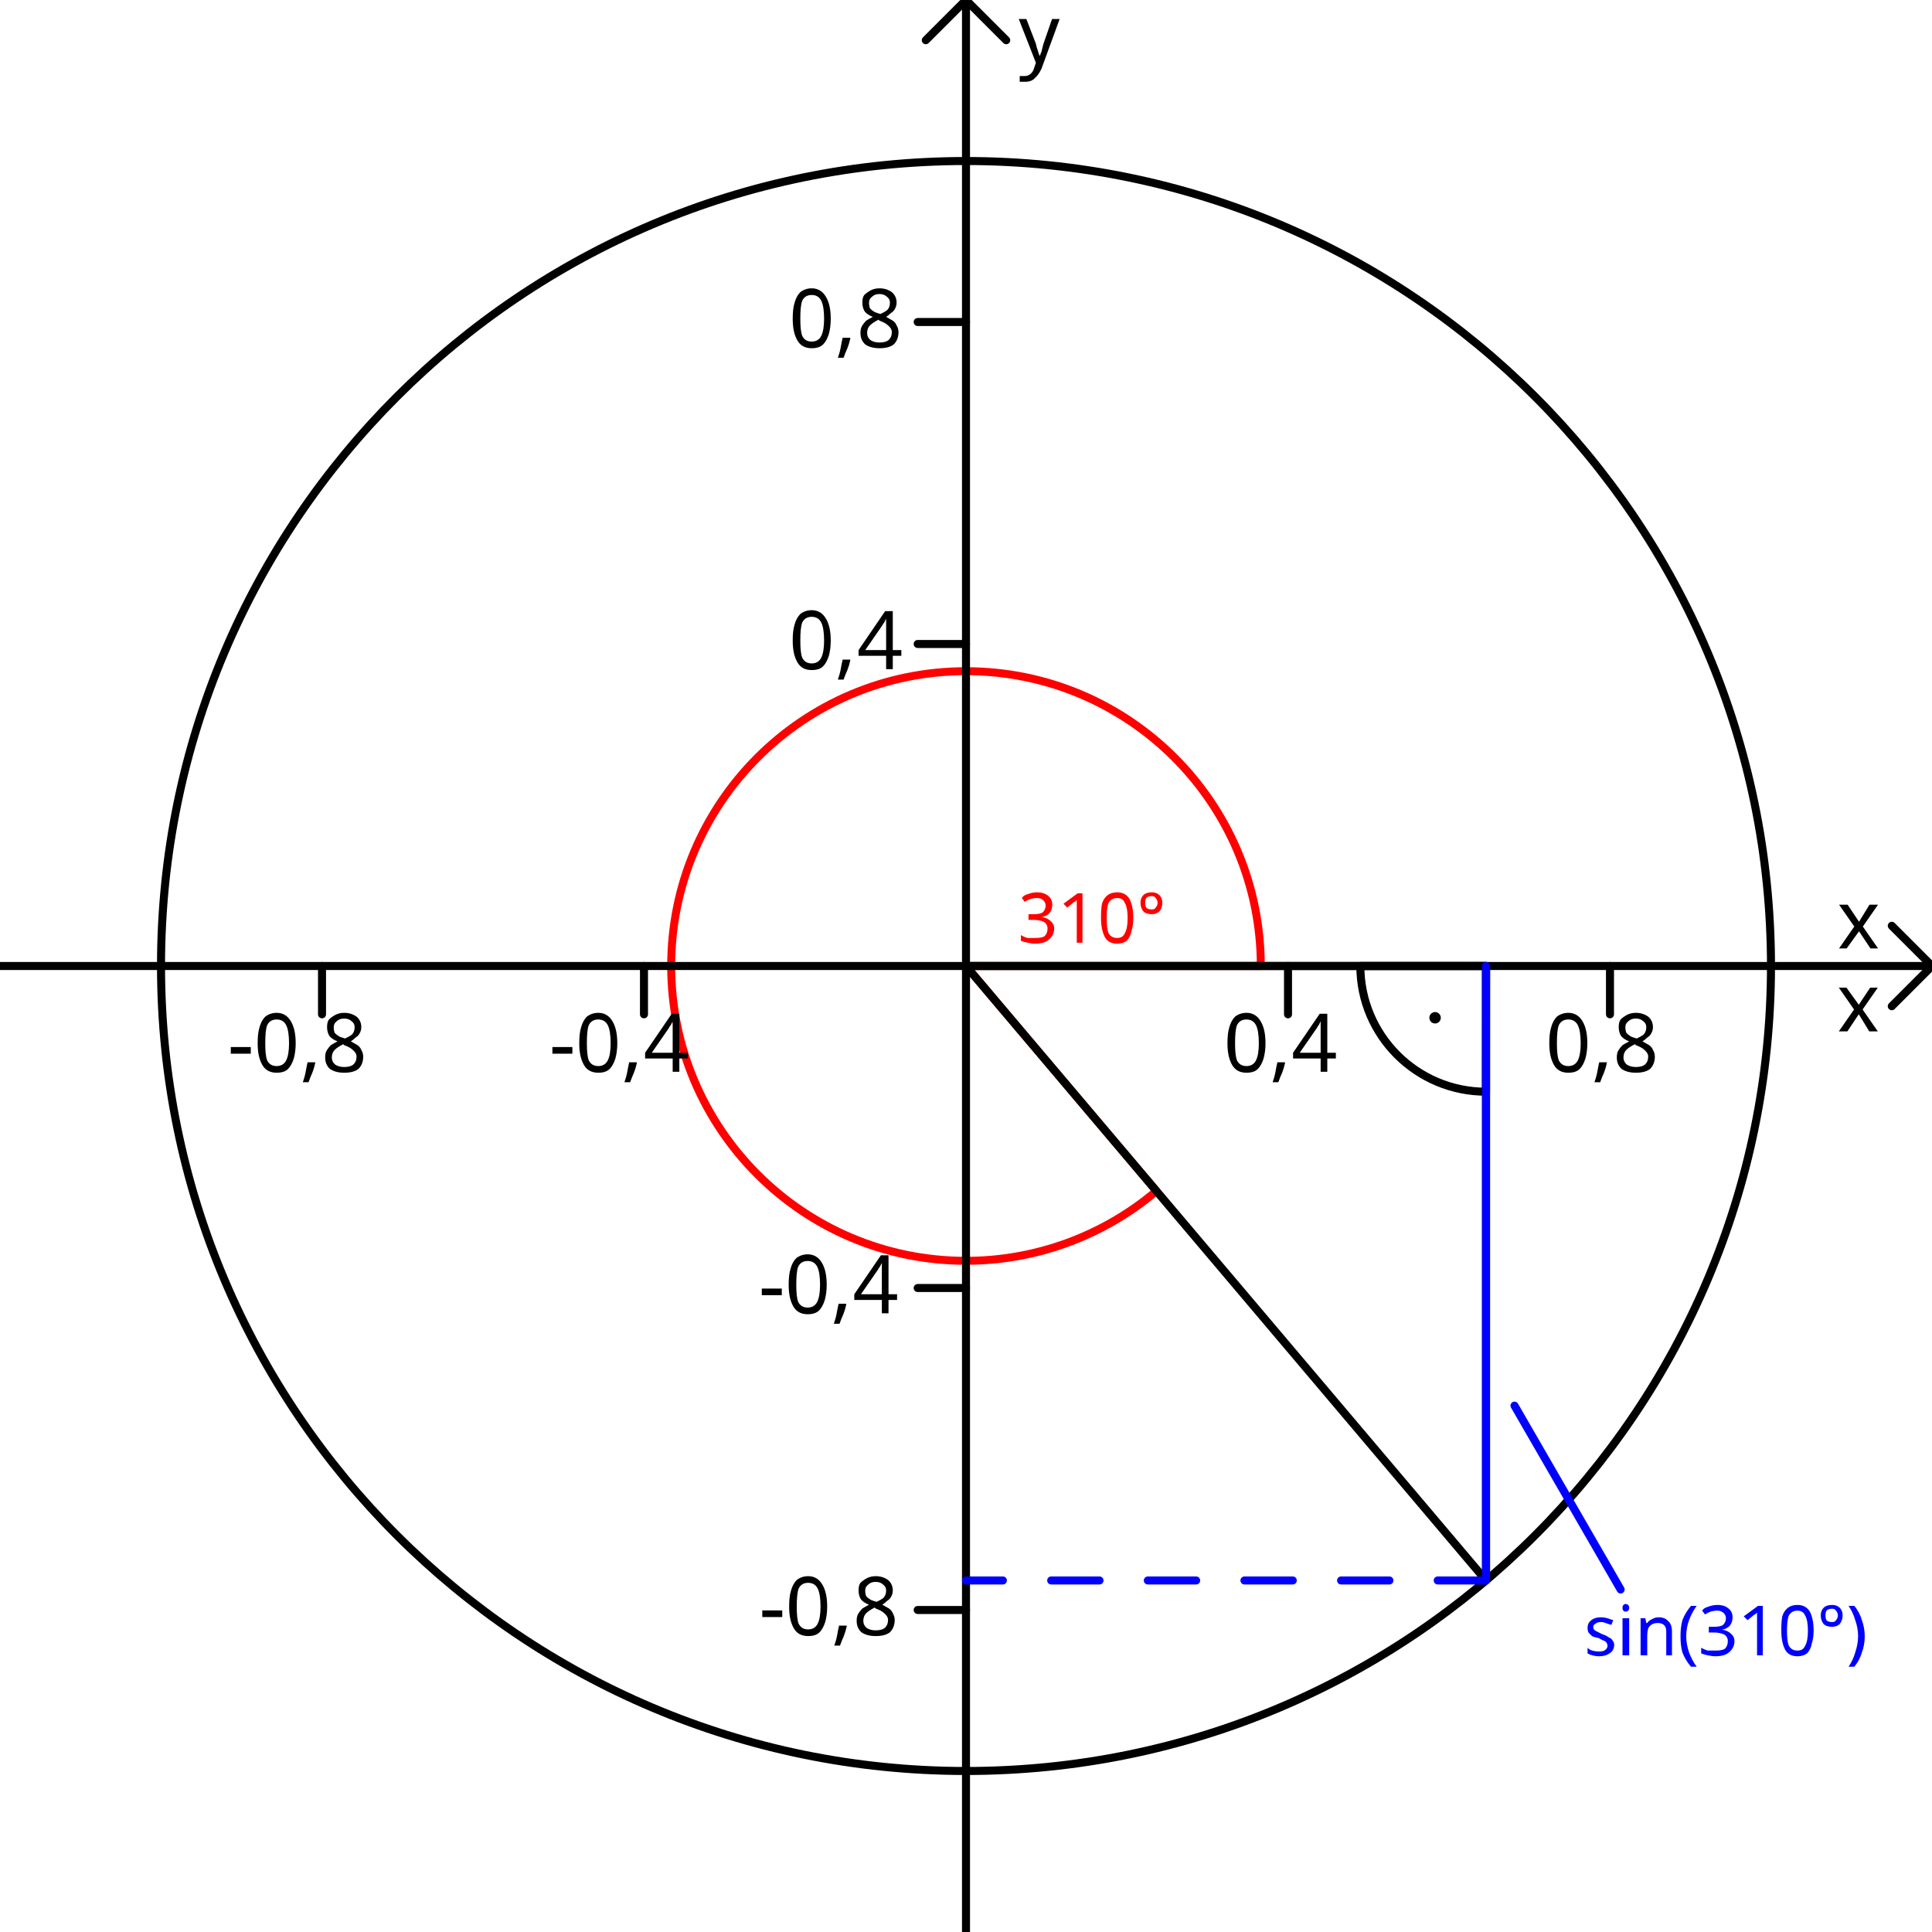
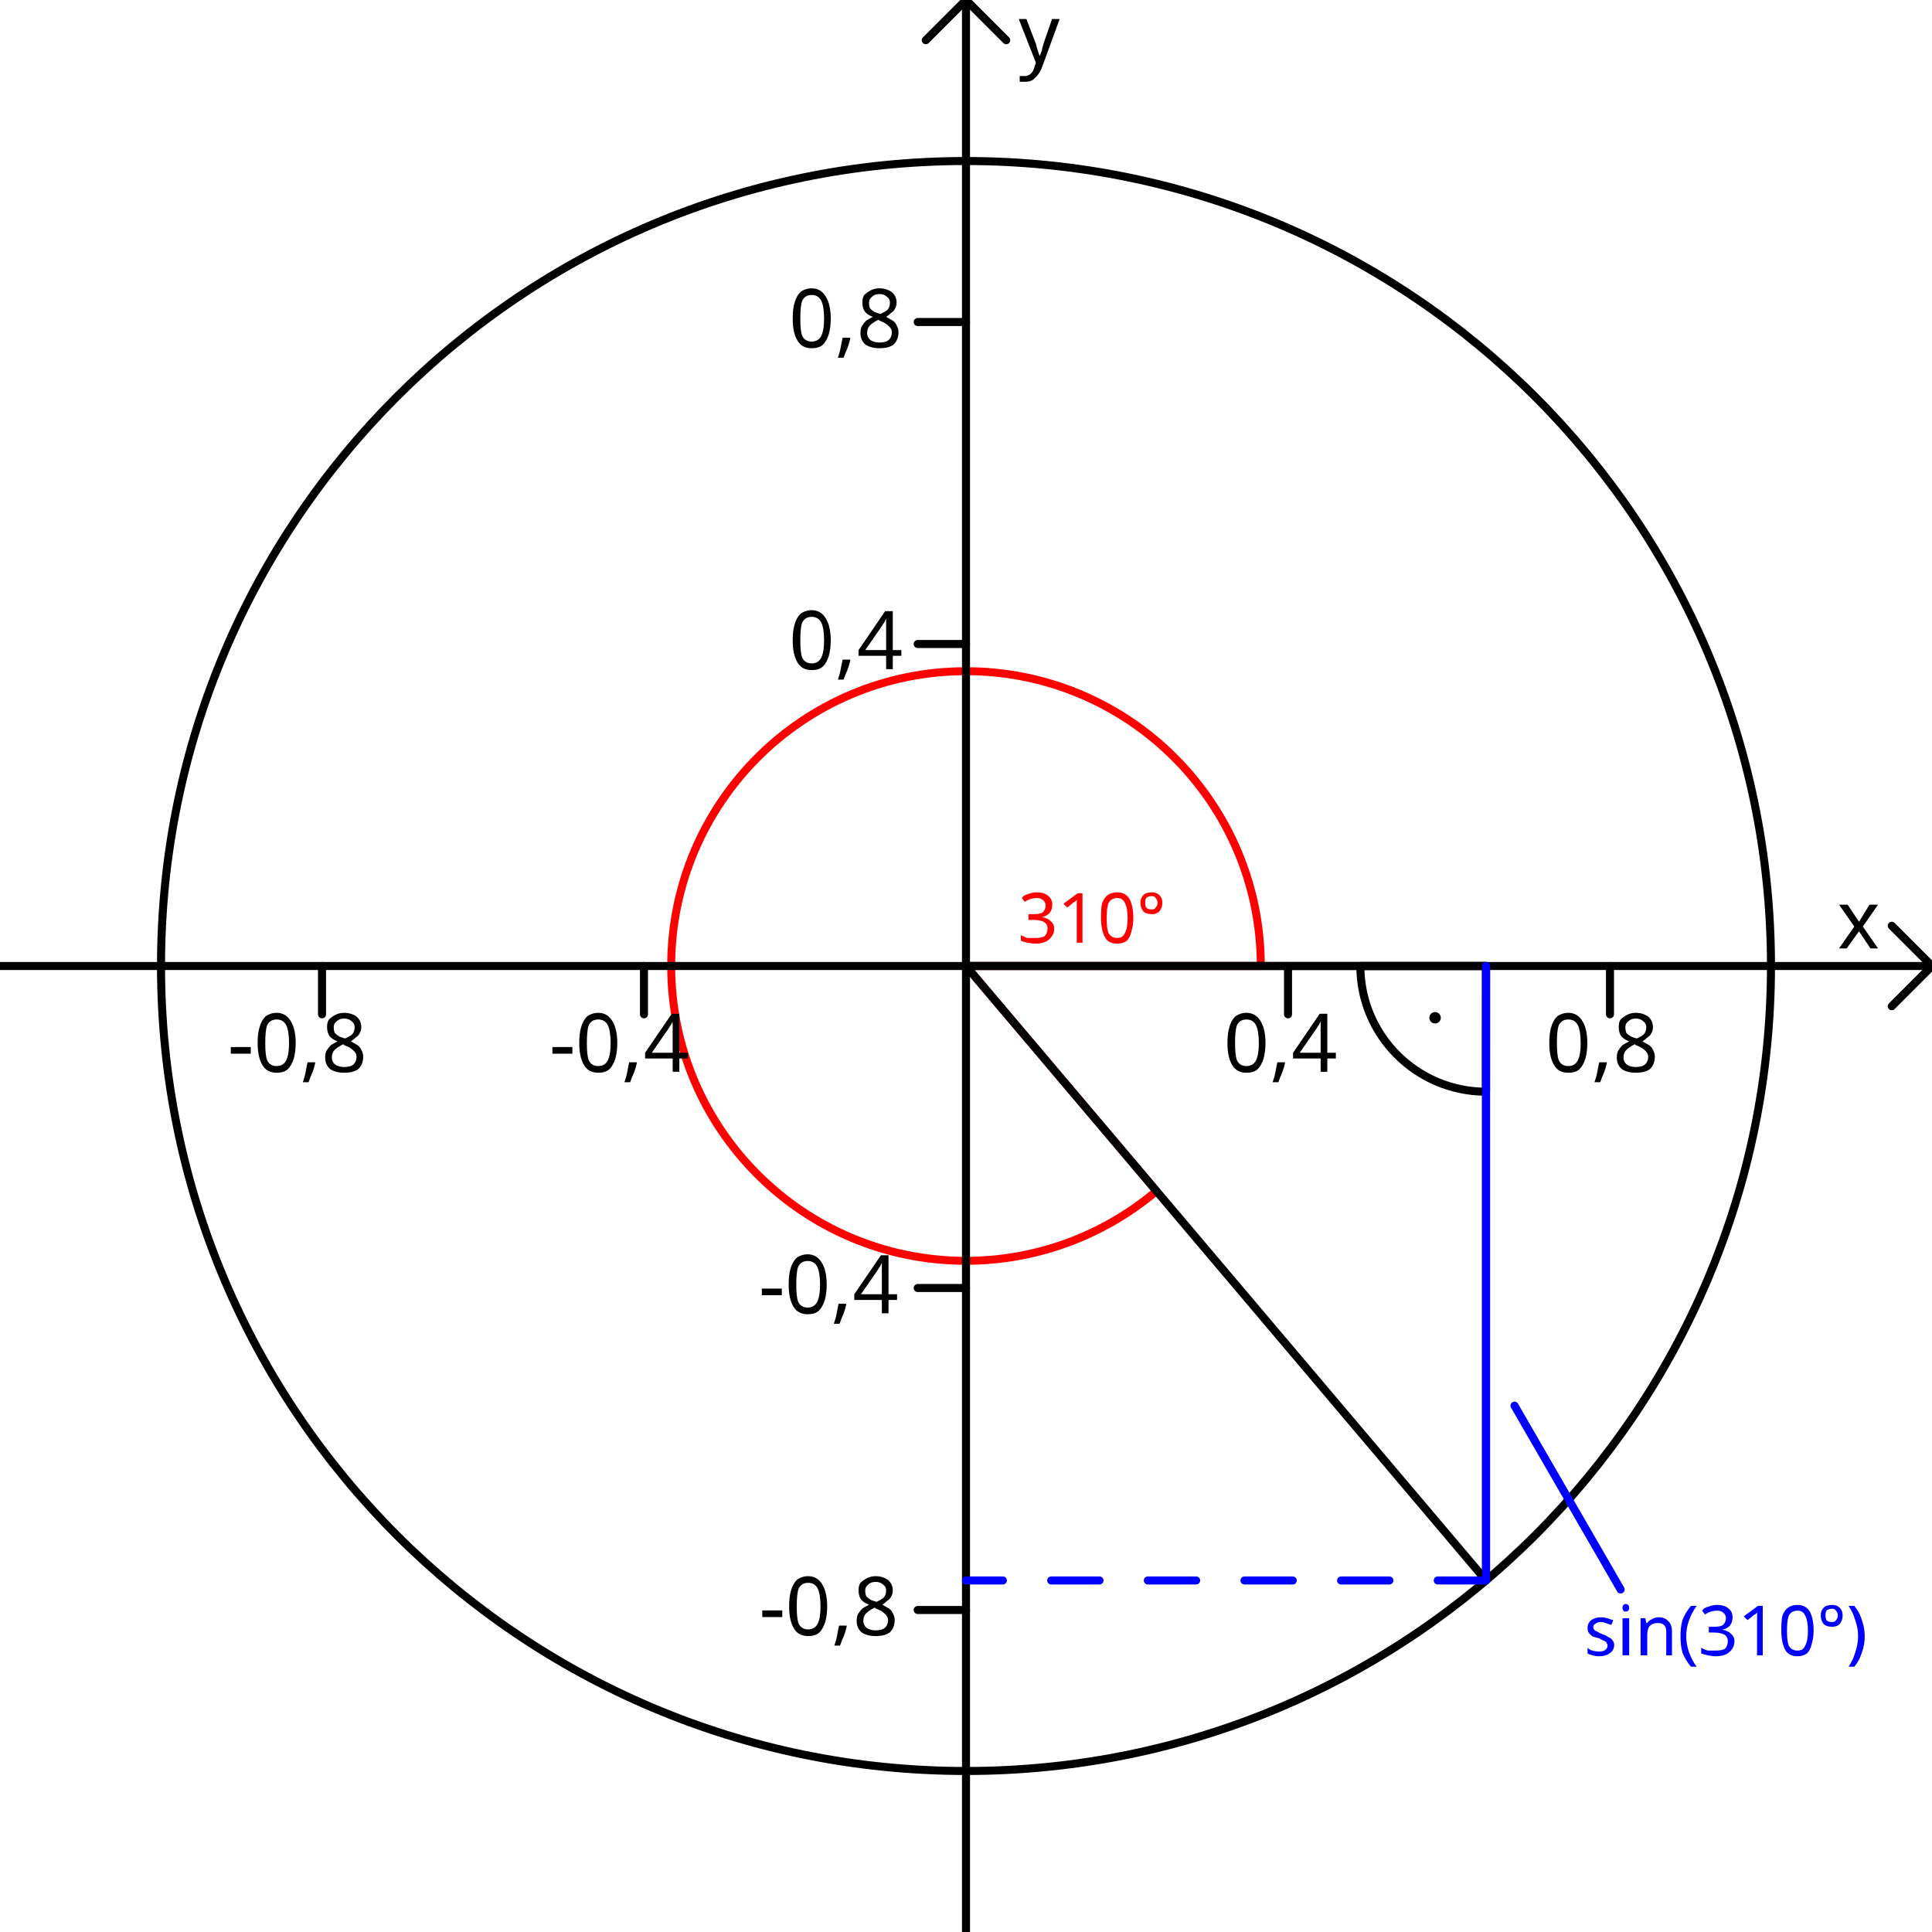
<svg xmlns="http://www.w3.org/2000/svg" width="120" height="120" viewBox="0 0 31.75 31.75" version="1.1" id="svg8">
  <defs id="defs2" />
  <g id="layer1">
    <path id="path929" style="fill:none;fill-opacity:1;stroke:#ff0000;stroke-width:0.494;stroke-linecap:round;stroke-linejoin:round;stroke-miterlimit:4;stroke-dasharray:none;stroke-dashoffset:0;stroke-opacity:1" d="M 60 41.689 A 18.31 18.31 0 0 0 41.689 60 A 18.31 18.31 0 0 0 60 78.311 A 18.31 18.31 0 0 0 71.828 73.977 L 60 60 L 78.311 60 A 18.31 18.31 0 0 0 60 41.689 z " transform="scale(0.2645833)" />
    <g id="g913" transform="translate(-1.589316,-0.066145)">
      <path id="path895" style="fill:none;stroke:#000000;stroke-width:0.132;stroke-linecap:round;stroke-linejoin:round;stroke-miterlimit:4;stroke-dasharray:none;stroke-dashoffset:0" d="M 26.01,18.007 A 2.066,2.066 0 0 1 23.945,15.941 h 2.066 z" />
      <circle style="fill:#000000;stroke:none;stroke-width:0.092;stroke-linecap:round;stroke-linejoin:round;stroke-miterlimit:4;stroke-dasharray:none;stroke-dashoffset:0" id="circle899" cx="25.173" cy="-16.792" r="0.094" transform="scale(1,-1)" />
    </g>
    <circle style="fill:none;stroke:#000000;stroke-width:0.132;stroke-linecap:round;stroke-linejoin:round;stroke-miterlimit:10;stroke-dasharray:none" id="path877" cx="15.875" cy="15.875" r="13.229" />
    <g id="g888">
      <path style="fill:none;stroke:#000000;stroke-width:0.132;stroke-linecap:round;stroke-linejoin:round;stroke-opacity:1;stroke-miterlimit:4;stroke-dasharray:none" d="M 15.875,31.75 V 0" id="path879" />
      <path style="fill:none;stroke:#000000;stroke-width:0.132;stroke-linecap:round;stroke-linejoin:round;stroke-opacity:1;stroke-miterlimit:4;stroke-dasharray:none" d="M 15.875,0 15.214,0.661" id="path881" />
      <path style="fill:none;stroke:#000000;stroke-width:0.132;stroke-linecap:round;stroke-linejoin:round;stroke-miterlimit:4;stroke-dasharray:none;stroke-opacity:1" d="m 15.875,2e-8 0.661,0.661" id="path883" />
    </g>
    <g id="g896" transform="matrix(0,-1,-1,0,31.75,31.75)">
      <path style="fill:none;stroke:#000000;stroke-width:0.132;stroke-linecap:round;stroke-linejoin:round;stroke-miterlimit:4;stroke-dasharray:none;stroke-opacity:1" d="M 15.875,31.75 V 0" id="path890" />
      <path style="fill:none;stroke:#000000;stroke-width:0.132;stroke-linecap:round;stroke-linejoin:round;stroke-miterlimit:4;stroke-dasharray:none;stroke-opacity:1" d="M 15.875,0 15.214,0.661" id="path892" />
      <path style="fill:none;stroke:#000000;stroke-width:0.132;stroke-linecap:round;stroke-linejoin:round;stroke-miterlimit:4;stroke-dasharray:none;stroke-opacity:1" d="m 15.875,2e-8 0.661,0.661" id="path894" />
    </g>
    <text xml:space="preserve" style="font-style:normal;font-weight:normal;font-size:1.323px;line-height:1.25;font-family:sans-serif;letter-spacing:0px;word-spacing:0px;fill:#000000;fill-opacity:1;stroke:none;stroke-width:0.175" x="30.19" y="15.584" id="text904">
      <tspan id="tspan902" x="30.19" y="15.584" style="font-size:1.323px;stroke-width:0.175">x</tspan>
    </text>
    <text xml:space="preserve" style="font-style:normal;font-weight:normal;font-size:1.323px;line-height:1.25;font-family:sans-serif;letter-spacing:0px;word-spacing:0px;fill:#000000;fill-opacity:1;stroke:none;stroke-width:0.175" x="16.742" y="1.032" id="text900">
      <tspan id="tspan898" x="16.742" y="1.032" style="font-size:1.323px;stroke-width:0.175">y</tspan>
    </text>
    <path style="fill:none;stroke:#000000;stroke-width:0.132;stroke-linecap:round;stroke-linejoin:round;stroke-opacity:1;stroke-miterlimit:4;stroke-dasharray:none" d="m 21.167,15.875 v 0.794" id="path918" />
    <path style="fill:none;stroke:#000000;stroke-width:0.132;stroke-linecap:round;stroke-linejoin:round;stroke-miterlimit:4;stroke-dasharray:none;stroke-opacity:1" d="m 26.458,15.875 v 0.794" id="path920" />
    <path style="fill:none;stroke:#000000;stroke-width:0.132;stroke-linecap:round;stroke-linejoin:round;stroke-miterlimit:4;stroke-dasharray:none;stroke-opacity:1" d="m 5.292,15.875 v 0.794" id="path942" />
    <path style="fill:none;stroke:#000000;stroke-width:0.132;stroke-linecap:round;stroke-linejoin:round;stroke-miterlimit:4;stroke-dasharray:none;stroke-opacity:1" d="m 10.583,15.875 v 0.794" id="path944" />
    <text xml:space="preserve" style="font-style:normal;font-weight:normal;font-size:1.323px;line-height:1.25;font-family:sans-serif;letter-spacing:0px;word-spacing:0px;fill:#000000;fill-opacity:1;stroke:none;stroke-width:0.265" x="3.748" y="17.612" id="text948">
      <tspan id="tspan946" x="3.748" y="17.612" style="font-size:1.323px;stroke-width:0.265">-0,8</tspan>
    </text>
    <text xml:space="preserve" style="font-style:normal;font-weight:normal;font-size:1.323px;line-height:1.25;font-family:sans-serif;letter-spacing:0px;word-spacing:0px;fill:#000000;fill-opacity:1;stroke:none;stroke-width:0.265" x="9.032" y="17.612" id="text952">
      <tspan id="tspan950" x="9.032" y="17.612" style="font-size:1.323px;stroke-width:0.265">-0,4</tspan>
    </text>
    <path style="fill:none;stroke:#000000;stroke-width:0.132;stroke-linecap:round;stroke-linejoin:round;stroke-miterlimit:4;stroke-dasharray:none;stroke-opacity:1" d="M 15.875,10.583 H 15.081" id="path954" />
    <text xml:space="preserve" style="font-style:normal;font-weight:normal;font-size:1.323px;line-height:1.25;font-family:sans-serif;letter-spacing:0px;word-spacing:0px;fill:#000000;fill-opacity:1;stroke:none;stroke-width:0.265" x="12.964" y="10.997" id="text958">
      <tspan id="tspan956" x="12.964" y="10.997" style="font-size:1.323px;stroke-width:0.265">0,4</tspan>
    </text>
    <path style="fill:none;stroke:#000000;stroke-width:0.132;stroke-linecap:round;stroke-linejoin:round;stroke-miterlimit:4;stroke-dasharray:none;stroke-opacity:1" d="M 15.875,5.292 H 15.081" id="path960" />
    <text xml:space="preserve" style="font-style:normal;font-weight:normal;font-size:1.323px;line-height:1.25;font-family:sans-serif;letter-spacing:0px;word-spacing:0px;fill:#000000;fill-opacity:1;stroke:none;stroke-width:0.265" x="12.964" y="5.706" id="text964">
      <tspan id="tspan962" x="12.964" y="5.706" style="font-size:1.323px;stroke-width:0.265">0,8</tspan>
    </text>
    <path style="fill:none;stroke:#000000;stroke-width:0.132;stroke-linecap:round;stroke-linejoin:round;stroke-miterlimit:4;stroke-dasharray:none;stroke-opacity:1" d="M 15.875,26.458 H 15.081" id="path966" />
    <text xml:space="preserve" style="font-style:normal;font-weight:normal;font-size:1.323px;line-height:1.25;font-family:sans-serif;letter-spacing:0px;word-spacing:0px;fill:#000000;fill-opacity:1;stroke:none;stroke-width:0.265" x="12.48" y="26.872" id="text970">
      <tspan id="tspan968" x="12.48" y="26.872" style="font-size:1.323px;stroke-width:0.265">-0,8</tspan>
    </text>
    <path style="fill:none;stroke:#000000;stroke-width:0.132;stroke-linecap:round;stroke-linejoin:round;stroke-miterlimit:4;stroke-dasharray:none;stroke-opacity:1" d="M 15.875,21.167 H 15.081" id="path972" />
    <text xml:space="preserve" style="font-style:normal;font-weight:normal;font-size:1.323px;line-height:1.25;font-family:sans-serif;letter-spacing:0px;word-spacing:0px;fill:#000000;fill-opacity:1;stroke:none;stroke-width:0.265" x="12.472" y="21.581" id="text976">
      <tspan id="tspan974" x="12.472" y="21.581" style="font-size:1.323px;stroke-width:0.265">-0,4</tspan>
    </text>
    <text xml:space="preserve" style="font-style:normal;font-weight:normal;font-size:3.528px;line-height:1.25;font-family:sans-serif;letter-spacing:0px;word-spacing:0px;fill:#000000;fill-opacity:1;stroke:none;stroke-width:0.265" x="22.042" y="14.172" id="text1122">
      <tspan id="tspan1120" x="22.042" y="14.172" style="stroke-width:0.265" />
    </text>
    <text xml:space="preserve" style="font-style:normal;font-weight:normal;font-size:1.138px;line-height:1.25;font-family:sans-serif;letter-spacing:0px;word-spacing:0px;fill:#ff0000;fill-opacity:1;stroke:none;stroke-width:0.085" x="16.729" y="15.492" id="text1130">
      <tspan id="tspan1128" x="16.729" y="15.492" style="fill:#ff0000;stroke-width:0.085">310°</tspan>
    </text>
    <text xml:space="preserve" style="font-style:normal;font-weight:normal;font-size:1.942px;line-height:1.25;font-family:sans-serif;letter-spacing:0px;word-spacing:0px;fill:#0000ff;fill-opacity:1;stroke:none;stroke-width:0.146" x="30.04" y="5.109" id="text1136">
      <tspan id="tspan1134" x="30.04" y="5.109" style="fill:#0000ff;fill-opacity:1;stroke-width:0.146" />
    </text>
-     <text xml:space="preserve" style="font-style:normal;font-weight:normal;font-size:1.323px;line-height:1.25;font-family:sans-serif;letter-spacing:0px;word-spacing:0px;fill:#000000;fill-opacity:1;stroke:none;stroke-width:0.175" x="30.189" y="-16.232" id="text890" transform="scale(1,-1)">
-       <tspan id="tspan888" x="30.189" y="-16.232" style="font-size:1.323px;stroke-width:0.175">x</tspan>
-     </text>
    <path style="fill:none;stroke:#0000ff;stroke-width:0.132;stroke-linecap:round;stroke-linejoin:round;stroke-miterlimit:4;stroke-dasharray:none;stroke-opacity:1" d="m 24.889,23.1 1.744,3.021" id="path905" />
    <text xml:space="preserve" style="font-style:normal;font-weight:normal;font-size:1.138px;line-height:1.25;font-family:sans-serif;letter-spacing:0px;word-spacing:0px;fill:#0000ff;fill-opacity:1;stroke:none;stroke-width:0.085" x="26.026" y="27.206" id="text909">
      <tspan id="tspan907" x="26.026" y="27.206" style="fill:#0000ff;fill-opacity:1;stroke-width:0.085">sin(310°)</tspan>
    </text>
    <text xml:space="preserve" style="font-style:normal;font-weight:normal;font-size:1.323px;line-height:1.25;font-family:sans-serif;letter-spacing:0px;word-spacing:0px;fill:#000000;fill-opacity:1;stroke:none;stroke-width:0.265" x="20.108" y="17.612" id="text924">
      <tspan id="tspan922" x="20.108" y="17.612" style="font-size:1.323px;stroke-width:0.265">0,4</tspan>
    </text>
    <text xml:space="preserve" style="font-style:normal;font-weight:normal;font-size:1.323px;line-height:1.25;font-family:sans-serif;letter-spacing:0px;word-spacing:0px;fill:#000000;fill-opacity:1;stroke:none;stroke-width:0.265" x="25.399" y="17.612" id="text928">
      <tspan id="tspan926" x="25.399" y="17.612" style="font-size:1.323px;stroke-width:0.265">0,8</tspan>
    </text>
    <path style="fill:none;stroke:#000000;stroke-width:0.132;stroke-linecap:round;stroke-linejoin:round;stroke-opacity:1;stroke-miterlimit:4;stroke-dasharray:none" d="M 24.421,25.973 V 15.875 H 15.875 Z" id="path921" />
    <path style="fill:none;stroke:#0000ff;stroke-width:0.132;stroke-linecap:round;stroke-linejoin:round;stroke-opacity:1;stroke-miterlimit:4;stroke-dasharray:none" d="M 24.421,25.973 V 15.875" id="path923" />
    <path style="fill:#0000ff;stroke:#0000ff;stroke-width:0.132;stroke-linecap:round;stroke-linejoin:round;stroke-opacity:1;stroke-miterlimit:4;stroke-dasharray:0.794,0.794;fill-opacity:1;stroke-dashoffset:0" d="M 24.421,25.973 H 15.875" id="path925" />
  </g>
</svg>
